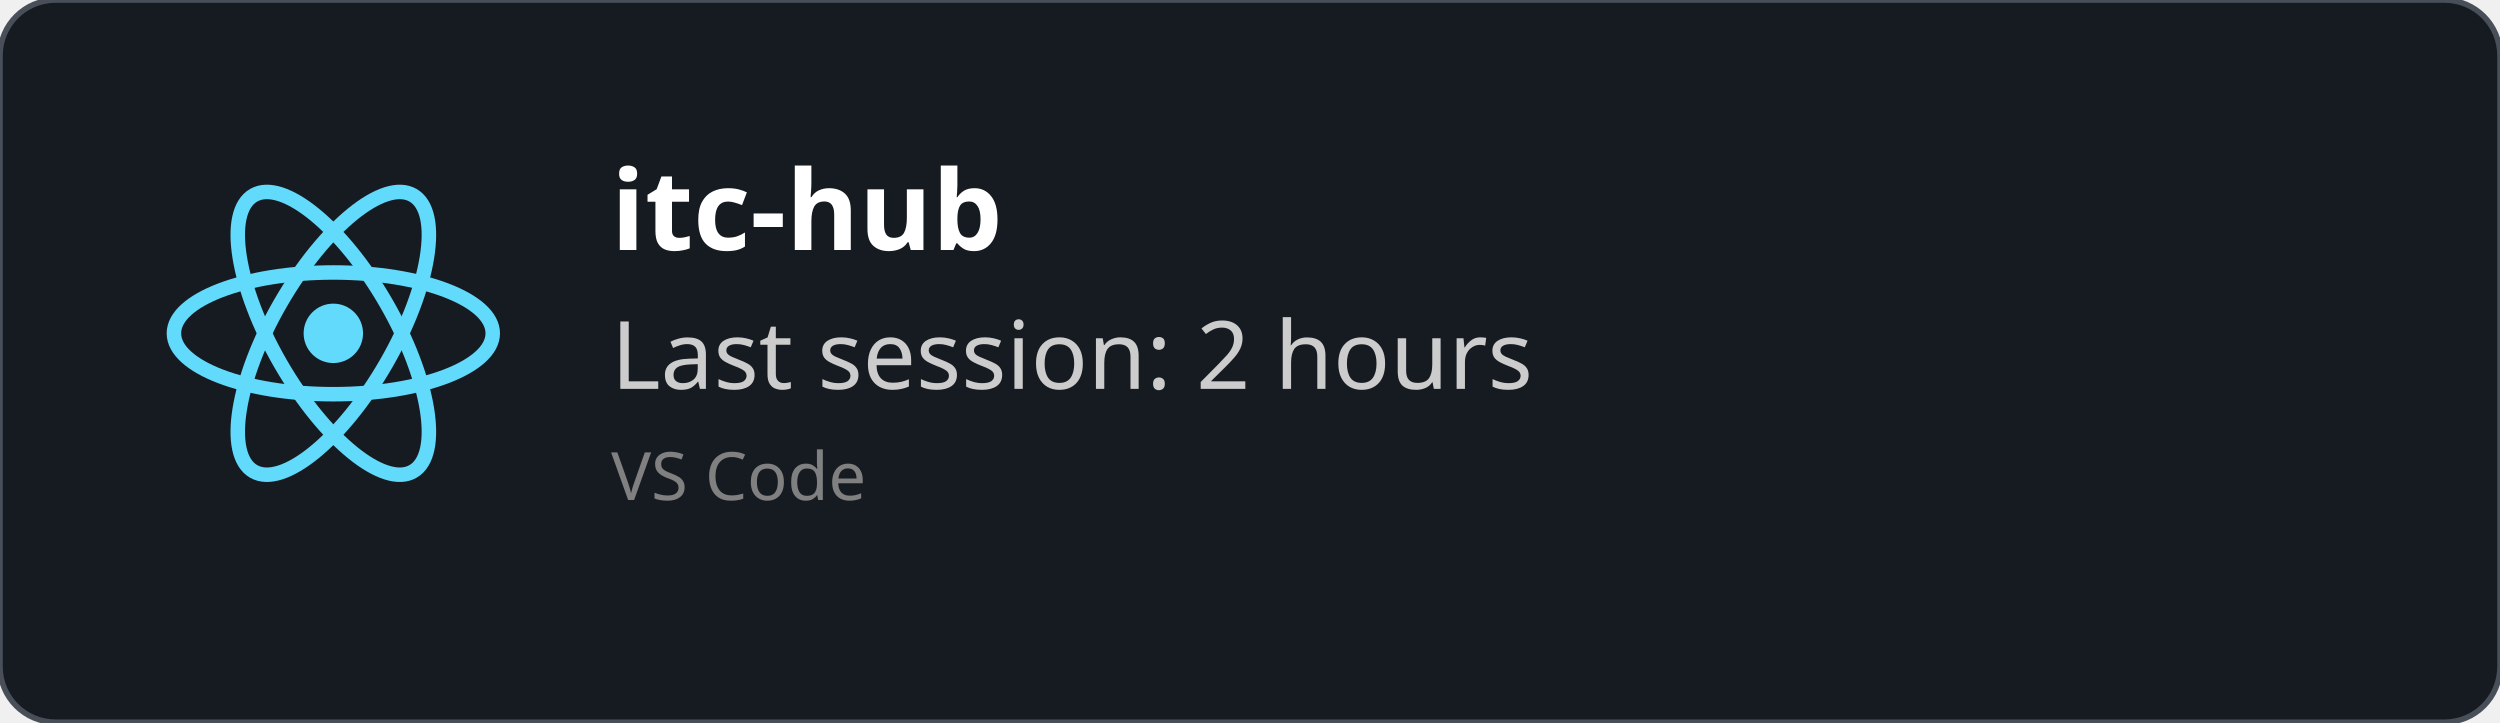
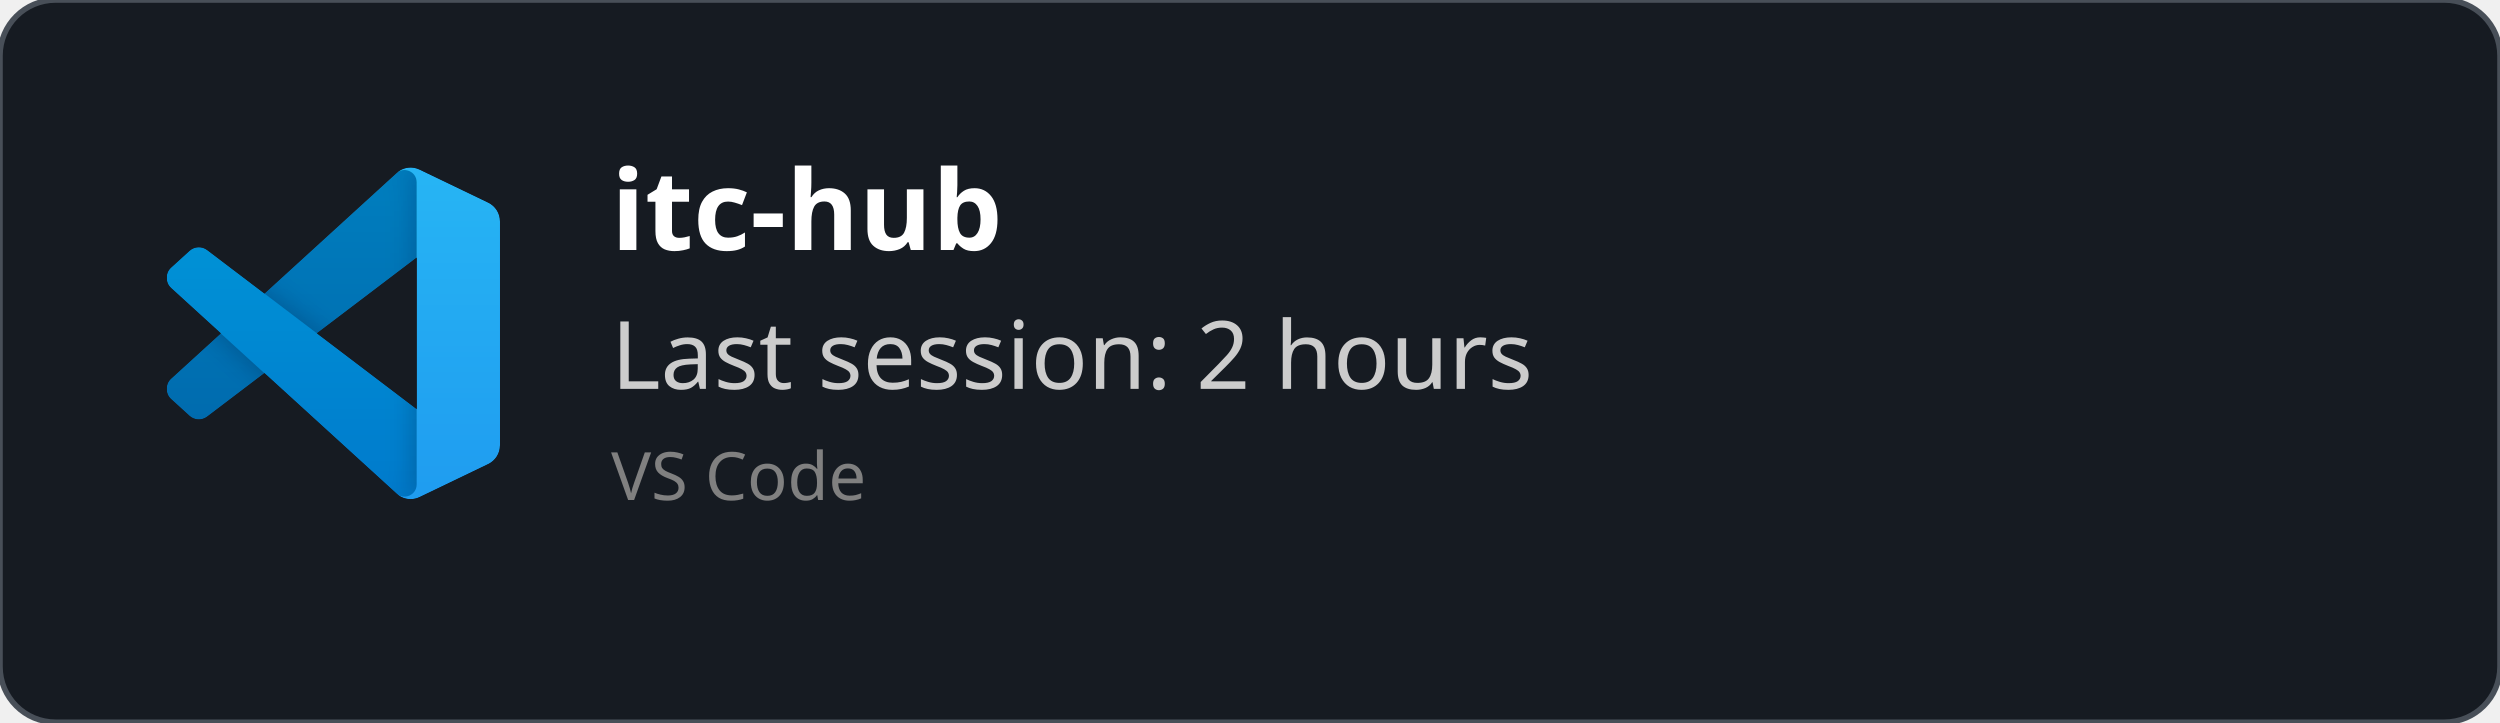
<svg xmlns="http://www.w3.org/2000/svg" width="450" height="130" viewBox="0 0 450 130" fill="none" role="img">
  <style>
    *{
        font-family: 'Segoe UI', Ubuntu, monospace
    }
    </style>
  <defs>
    <clipPath id="horizontalClip" x="20" y="20" width="500" height="200">
      <rect x="90" y="20" width="300" height="50" />
    </clipPath>
  </defs>
  <rect width="450" height="130" fill="rgba(22,27,34)" stroke="#484f58" stroke-width="1" fill-opacity="1" stroke-opacity="1" x="0" y="0" rx="10px" ry="10px">
    </rect>
-   <svg height="60" width="60" x="30" y="30" viewBox="-11.5 -10.232 23 20.463">
-     <circle cx="0" cy="0" r="2.05" fill="#61dafb" />
-     <g stroke="#61dafb" stroke-width="1" fill="none">
-       <ellipse rx="11" ry="4.2" />
-       <ellipse rx="11" ry="4.2" transform="rotate(60)" />
-       <ellipse rx="11" ry="4.2" transform="rotate(120)" />
+   <svg width="60" height="60" x="30" y="30" viewBox="0 0 100 100" fill="none" id="vscode">
+     <mask id="mask0" mask-type="alpha" maskUnits="userSpaceOnUse" x="0" y="0" width="100" height="100">
+       <path fill-rule="evenodd" clip-rule="evenodd" d="M70.912 99.317C72.487 99.931 74.283 99.891 75.873 99.126L96.461 89.22C98.624 88.179 100 85.989 100 83.587V16.413C100 14.011 98.624 11.822 96.461 10.781L75.873 0.874C73.786 -0.13 71.345 0.116 69.513 1.447C69.252 1.637 69.003 1.849 68.769 2.083L29.355 38.041L12.187 25.01C10.589 23.797 8.354 23.896 6.869 25.246L1.363 30.255C-0.453 31.906 -0.455 34.763 1.359 36.417L16.247 50L1.359 63.583C-0.455 65.237 -0.453 68.094 1.363 69.745L6.869 74.754C8.354 76.104 10.589 76.204 12.187 74.99L29.355 61.959L68.769 97.917C69.392 98.541 70.125 99.01 70.912 99.317ZM75.015 27.299L45.109 50L75.015 72.701V27.299Z" fill="white" />
+     </mask>
+     <g mask="url(#mask0)">
+       <path d="M96.461 10.796L75.857 0.876C73.472 -0.273 70.622 0.212 68.75 2.083L1.299 63.583C-0.516 65.237 -0.514 68.094 1.303 69.745L6.813 74.754C8.298 76.104 10.535 76.204 12.134 74.99L93.361 13.37C96.086 11.303 100 13.246 100 16.667V16.427C100 14.027 98.625 11.838 96.461 10.796Z" fill="#0065A9" />
+       <g filter="url(#filter0_d)">
+         <path d="M96.461 89.204L75.857 99.124C73.472 100.273 70.622 99.788 68.75 97.917L1.299 36.417C-0.516 34.763 -0.514 31.906 1.303 30.255L6.813 25.246C8.298 23.896 10.535 23.796 12.134 25.009L93.361 86.63C96.086 88.697 100 86.754 100 83.333V83.573C100 85.974 98.625 88.162 96.461 89.204Z" fill="#007ACC" />
+       </g>
+       <g filter="url(#filter1_d)">
+         <path d="M75.858 99.126C73.472 100.274 70.622 99.788 68.75 97.917C71.056 100.223 75 98.59 75 95.328V4.672C75 1.41 71.056 -0.223 68.75 2.083C70.622 0.211 73.472 -0.274 75.858 0.874L96.459 10.781C98.623 11.822 100 14.011 100 16.413V83.587C100 85.989 98.623 88.179 96.459 89.22L75.858 99.126Z" fill="#1F9CF0" />
+       </g>
+       <g style="mix-blend-mode:overlay" opacity="0.25">
+         <path fill-rule="evenodd" clip-rule="evenodd" d="M70.851 99.317C72.426 99.931 74.222 99.891 75.812 99.126L96.4 89.22C98.563 88.179 99.939 85.989 99.939 83.587V16.413C99.939 14.011 98.564 11.822 96.4 10.781L75.812 0.874C73.725 -0.13 71.284 0.116 69.453 1.447C69.191 1.637 68.942 1.849 68.708 2.083L29.294 38.041L12.126 25.01C10.528 23.796 8.293 23.896 6.809 25.246L1.302 30.255C-0.513 31.906 -0.515 34.763 1.298 36.417L16.186 50L1.298 63.583C-0.515 65.237 -0.513 68.094 1.302 69.745L6.809 74.754C8.293 76.104 10.528 76.204 12.126 74.99L29.294 61.959L68.708 97.917C69.332 98.54 70.064 99.01 70.851 99.317ZM74.954 27.299L45.048 50L74.954 72.701V27.299Z" fill="url(#paint0_linear)" />
+       </g>
    </g>
+     <defs>
+       <filter id="filter0_d" x="-8.394" y="15.829" width="116.727" height="92.246" filterUnits="userSpaceOnUse" color-interpolation-filters="sRGB">
+         <feFlood flood-opacity="0" result="BackgroundImageFix" />
+         <feColorMatrix in="SourceAlpha" type="matrix" values="0 0 0 0 0 0 0 0 0 0 0 0 0 0 0 0 0 0 127 0" />
+         <feOffset />
+         <feGaussianBlur stdDeviation="4.167" />
+         <feColorMatrix type="matrix" values="0 0 0 0 0 0 0 0 0 0 0 0 0 0 0 0 0 0 0.25 0" />
+         <feBlend mode="overlay" in2="BackgroundImageFix" result="effect1_dropShadow" />
+         <feBlend mode="normal" in="SourceGraphic" in2="effect1_dropShadow" result="shape" />
+       </filter>
+       <filter id="filter1_d" x="60.417" y="-8.076" width="47.917" height="116.151" filterUnits="userSpaceOnUse" color-interpolation-filters="sRGB">
+         <feFlood flood-opacity="0" result="BackgroundImageFix" />
+         <feColorMatrix in="SourceAlpha" type="matrix" values="0 0 0 0 0 0 0 0 0 0 0 0 0 0 0 0 0 0 127 0" />
+         <feOffset />
+         <feGaussianBlur stdDeviation="4.167" />
+         <feColorMatrix type="matrix" values="0 0 0 0 0 0 0 0 0 0 0 0 0 0 0 0 0 0 0.25 0" />
+         <feBlend mode="overlay" in2="BackgroundImageFix" result="effect1_dropShadow" />
+         <feBlend mode="normal" in="SourceGraphic" in2="effect1_dropShadow" result="shape" />
+       </filter>
+       <linearGradient id="paint0_linear" x1="49.939" y1="0.258" x2="49.939" y2="99.742" gradientUnits="userSpaceOnUse">
+         <stop stop-color="white" />
+         <stop offset="1" stop-color="white" stop-opacity="0" />
+       </linearGradient>
+     </defs>
  </svg>
  <text x="110" y="45" font-size="20" clip-path="url(#horizontalClip)" font-weight="bold" font-family="Ubuntu" fill="white">
    itc-hub
    </text>
  <text x="110" y="70" font-size="17px" font-family="Ubuntu" fill="#ccc">
    Last session: 2 hours
    </text>
  <text x="110" y="90" font-size="12px" font-family="Ubuntu" fill="grey">
    VS Code
    </text>
</svg>
